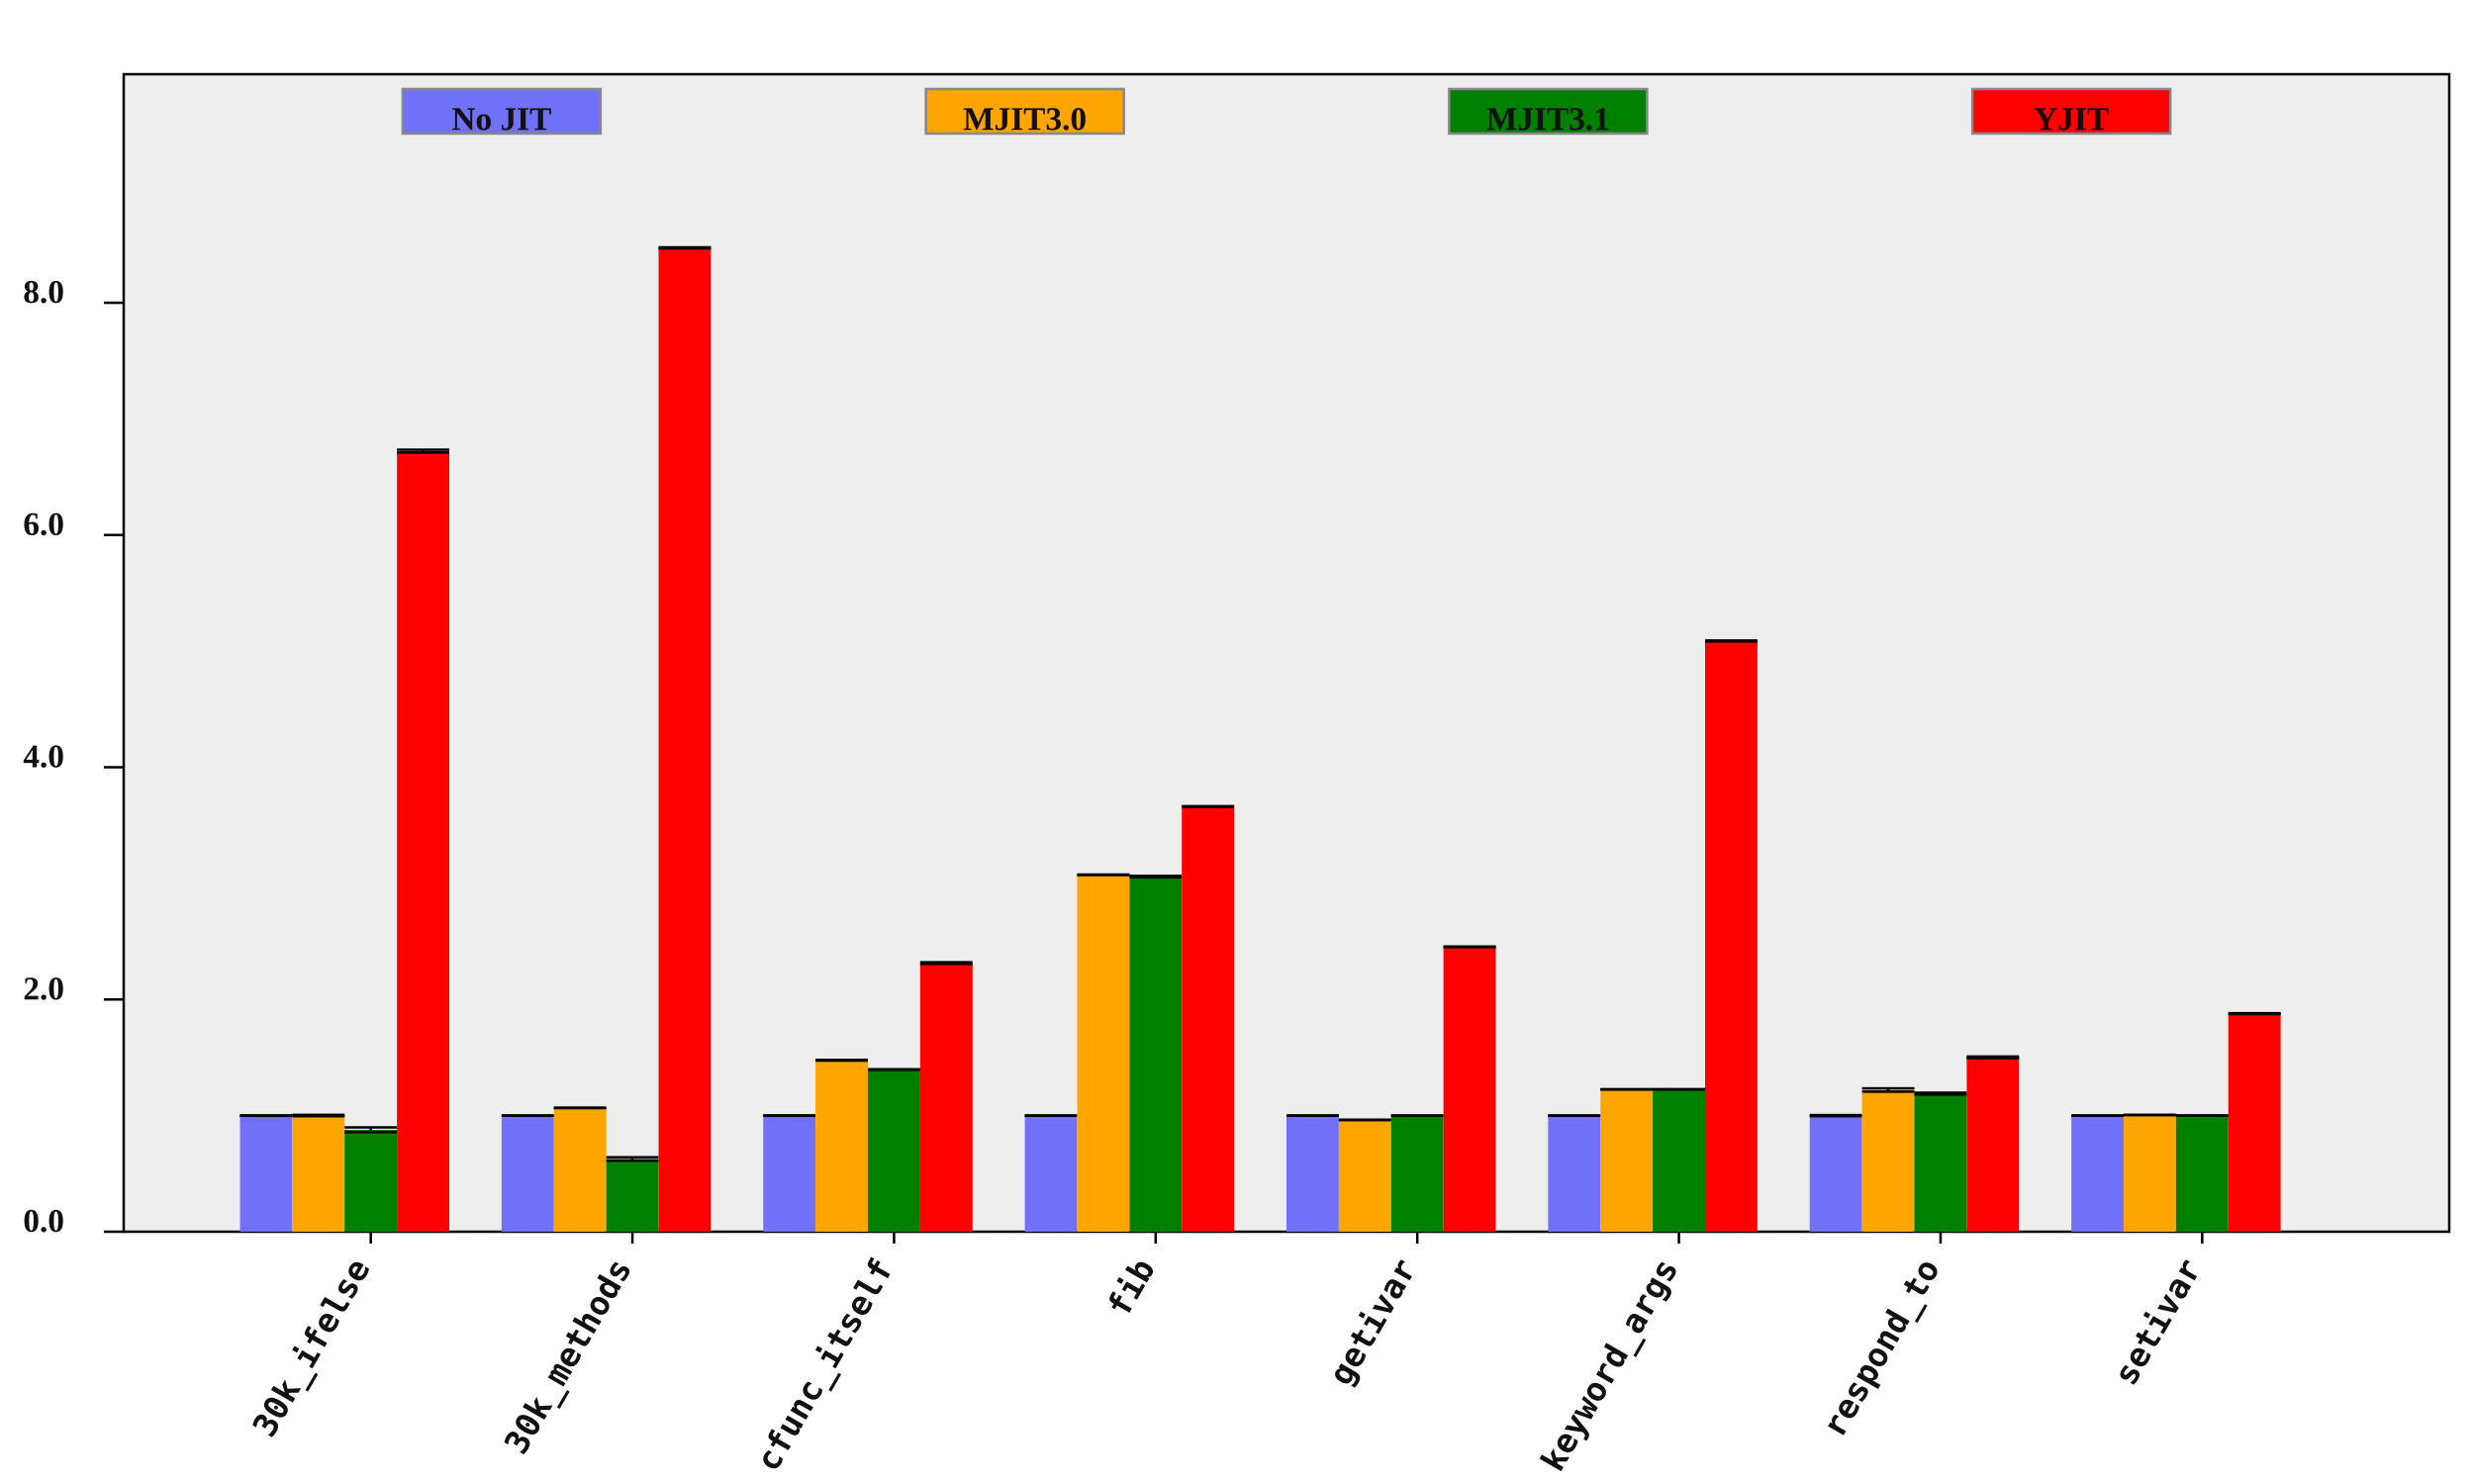
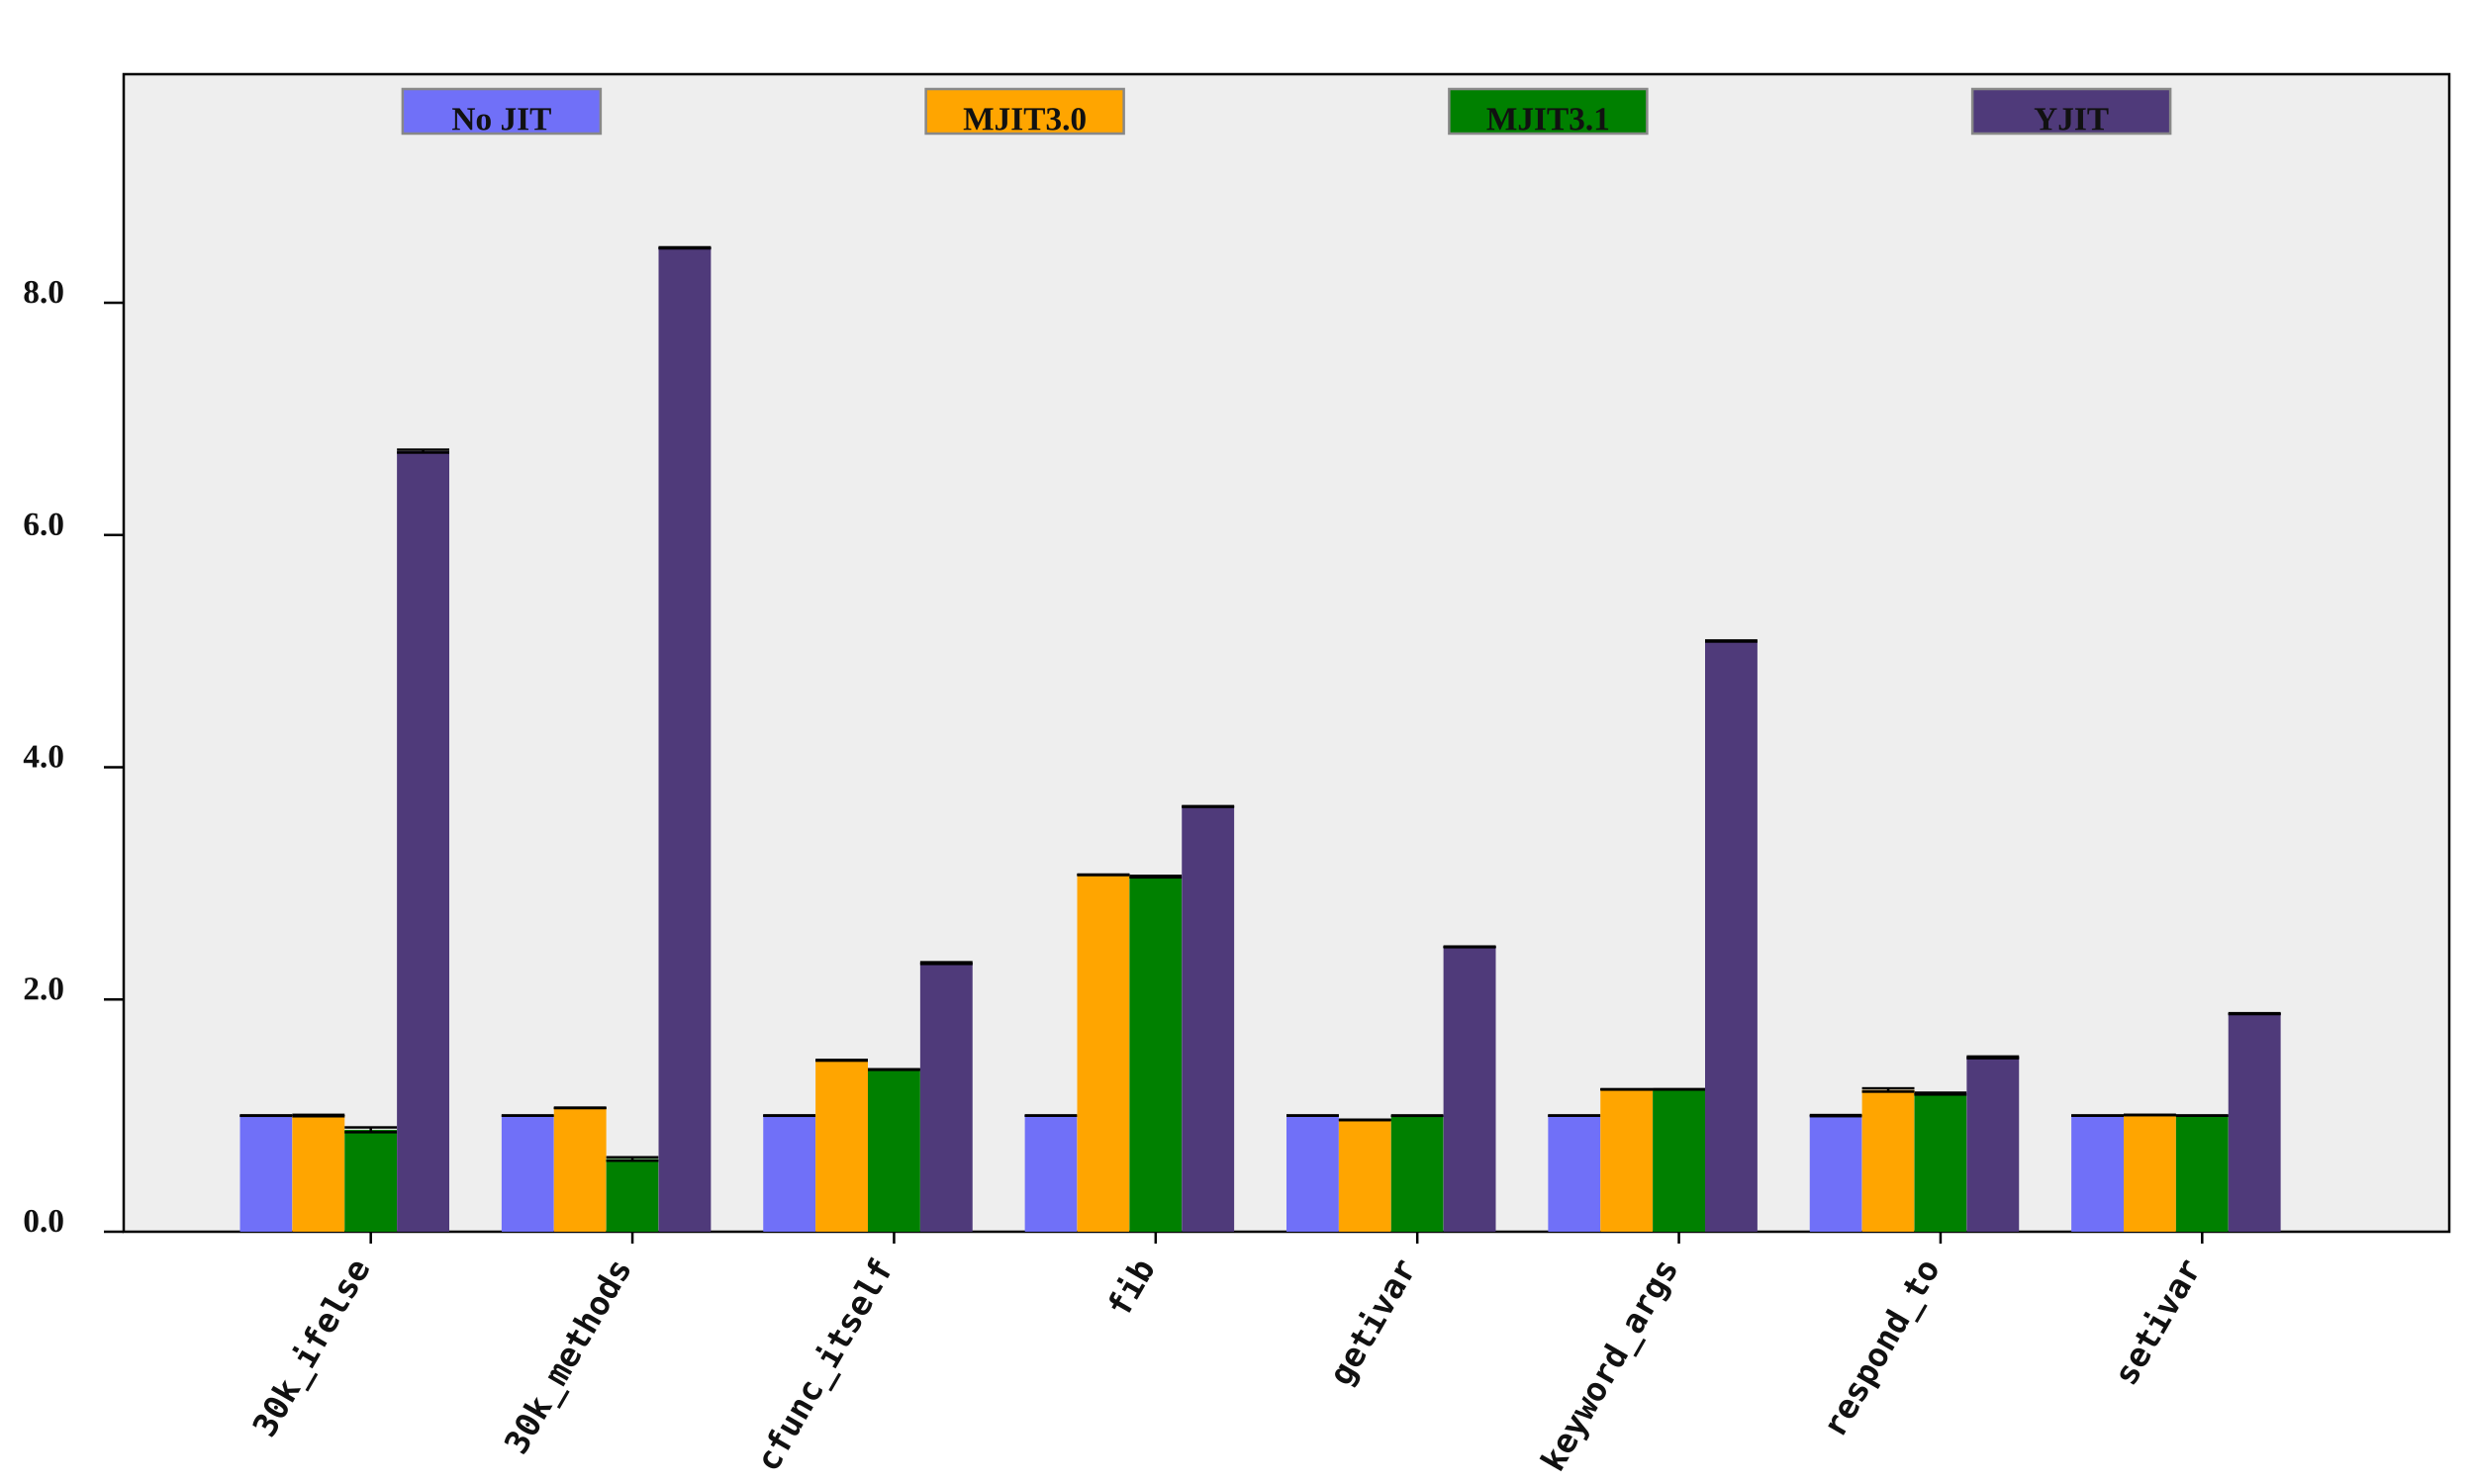
<svg xmlns="http://www.w3.org/2000/svg" viewBox="0 0 1000 600" width="100%" height="100%">
  <rect x="50.0" y="30.0" width="940.0" height="468" stroke="#000" fill="#EEE" />
  <line x1="42.0" y1="498" x2="50.0" y2="498" stroke="#000" />
  <text x="26" y="498" text-anchor="end" font-weight="bold" font-size="small" fill="#111">
0.0
</text>
  <line x1="42.0" y1="404.103" x2="50.0" y2="404.103" stroke="#000" />
  <text x="26" y="404.103" text-anchor="end" font-weight="bold" font-size="small" fill="#111">
2.0
</text>
  <line x1="42.0" y1="310.206" x2="50.0" y2="310.206" stroke="#000" />
  <text x="26" y="310.206" text-anchor="end" font-weight="bold" font-size="small" fill="#111">
4.0
</text>
  <line x1="42.0" y1="216.309" x2="50.0" y2="216.309" stroke="#000" />
  <text x="26" y="216.309" text-anchor="end" font-weight="bold" font-size="small" fill="#111">
6.0
</text>
  <line x1="42.0" y1="122.412" x2="50.0" y2="122.412" stroke="#000" />
  <text x="26" y="122.412" text-anchor="end" font-weight="bold" font-size="small" fill="#111">
8.0
</text>
  <rect x="162.75" y="36" width="80.0" height="18.0" fill="#7070f8" stroke="#888" />
  <text x="202.75" y="52.5" font-size="small" text-anchor="middle" font-weight="bold" fill="#111">
No JIT
</text>
  <rect x="374.25" y="36" width="80.0" height="18.0" fill="orange" stroke="#888" />
  <text x="414.25" y="52.5" font-size="small" text-anchor="middle" font-weight="bold" fill="#111">
MJIT3.0
</text>
  <rect x="585.75" y="36" width="80.0" height="18.0" fill="green" stroke="#888" />
  <text x="625.75" y="52.5" font-size="small" text-anchor="middle" font-weight="bold" fill="#111">
MJIT3.1
</text>
-   <rect x="797.25" y="36" width="80.0" height="18.0" fill="red" stroke="#888" />
+   <rect x="797.25" y="36" width="80.0" height="18.0" fill="#4F3A7A" stroke="#888" />
  <text x="837.25" y="52.5" font-size="small" text-anchor="middle" font-weight="bold" fill="#111">
YJIT
</text>
  <rect x="97.0" y="451.051" width="21.15" height="46.949" fill="#7070f8" data-tooltip="1.00x No-JIT time (No JIT)" />
  <line x1="97.0" y1="450.983" x2="118.15" y2="450.983" stroke="#000" />
  <line x1="97.0" y1="451.119" x2="118.15" y2="451.119" stroke="#000" />
  <line x1="107.575" y1="450.983" x2="107.575" y2="451.119" stroke="#000" />
  <rect x="118.15" y="451.024" width="21.15" height="46.976" fill="orange" data-tooltip="1.00x No-JIT time (MJIT3.0)" />
  <line x1="118.15" y1="450.74" x2="139.3" y2="450.74" stroke="#000" />
  <line x1="118.15" y1="451.307" x2="139.3" y2="451.307" stroke="#000" />
  <line x1="128.725" y1="450.74" x2="128.725" y2="451.307" stroke="#000" />
  <rect x="139.3" y="456.787" width="21.15" height="41.213" fill="green" data-tooltip="0.88x No-JIT time (MJIT3.1)" />
  <line x1="139.3" y1="455.821" x2="160.45" y2="455.821" stroke="#000" />
  <line x1="139.3" y1="457.753" x2="160.45" y2="457.753" stroke="#000" />
  <line x1="149.875" y1="455.821" x2="149.875" y2="457.753" stroke="#000" />
-   <rect x="160.45" y="182.398" width="21.15" height="315.602" fill="red" data-tooltip="6.72x No-JIT time (YJIT)" />
+   <rect x="160.45" y="182.398" width="21.15" height="315.602" fill="#4F3A7A" data-tooltip="6.72x No-JIT time (YJIT)" />
  <line x1="160.45" y1="181.818" x2="181.6" y2="181.818" stroke="#000" />
  <line x1="160.45" y1="182.979" x2="181.6" y2="182.979" stroke="#000" />
  <line x1="171.025" y1="181.818" x2="171.025" y2="182.979" stroke="#000" />
  <line x1="149.875" y1="498.0" x2="149.875" y2="502.8" stroke="#000" />
  <text x="149.875" y="512.4" fill="#111" font-size="small" font-family="monospace" font-weight="bold" text-anchor="end" transform="rotate(-60, 149.875, 512.4)">
30k_ifelse
</text>
  <rect x="202.75" y="451.051" width="21.15" height="46.949" fill="#7070f8" data-tooltip="1.00x No-JIT time (No JIT)" />
  <line x1="202.75" y1="451.036" x2="223.9" y2="451.036" stroke="#000" />
  <line x1="202.75" y1="451.067" x2="223.9" y2="451.067" stroke="#000" />
  <line x1="213.325" y1="451.036" x2="213.325" y2="451.067" stroke="#000" />
  <rect x="223.9" y="447.938" width="21.15" height="50.062" fill="orange" data-tooltip="1.07x No-JIT time (MJIT3.0)" />
  <line x1="223.9" y1="447.859" x2="245.05" y2="447.859" stroke="#000" />
  <line x1="223.9" y1="448.016" x2="245.05" y2="448.016" stroke="#000" />
  <line x1="234.475" y1="447.859" x2="234.475" y2="448.016" stroke="#000" />
  <rect x="245.05" y="468.586" width="21.15" height="29.414" fill="green" data-tooltip="0.63x No-JIT time (MJIT3.1)" />
  <line x1="245.05" y1="467.897" x2="266.2" y2="467.897" stroke="#000" />
  <line x1="245.05" y1="469.275" x2="266.2" y2="469.275" stroke="#000" />
  <line x1="255.625" y1="467.897" x2="255.625" y2="469.275" stroke="#000" />
-   <rect x="266.2" y="100.2" width="21.15" height="397.8" fill="red" data-tooltip="8.47x No-JIT time (YJIT)" />
+   <rect x="266.2" y="100.2" width="21.15" height="397.8" fill="#4F3A7A" data-tooltip="8.47x No-JIT time (YJIT)" />
  <line x1="266.2" y1="99.99" x2="287.35" y2="99.99" stroke="#000" />
  <line x1="266.2" y1="100.41" x2="287.35" y2="100.41" stroke="#000" />
  <line x1="276.775" y1="99.99" x2="276.775" y2="100.41" stroke="#000" />
  <line x1="255.625" y1="498.0" x2="255.625" y2="502.8" stroke="#000" />
  <text x="255.625" y="512.4" fill="#111" font-size="small" font-family="monospace" font-weight="bold" text-anchor="end" transform="rotate(-60, 255.625, 512.4)">
30k_methods
</text>
  <rect x="308.5" y="451.051" width="21.15" height="46.949" fill="#7070f8" data-tooltip="1.00x No-JIT time (No JIT)" />
  <line x1="308.5" y1="450.986" x2="329.65" y2="450.986" stroke="#000" />
  <line x1="308.5" y1="451.117" x2="329.65" y2="451.117" stroke="#000" />
  <line x1="319.075" y1="450.986" x2="319.075" y2="451.117" stroke="#000" />
  <rect x="329.65" y="428.685" width="21.15" height="69.315" fill="orange" data-tooltip="1.48x No-JIT time (MJIT3.0)" />
  <line x1="329.65" y1="428.547" x2="350.8" y2="428.547" stroke="#000" />
  <line x1="329.65" y1="428.823" x2="350.8" y2="428.823" stroke="#000" />
  <line x1="340.225" y1="428.547" x2="340.225" y2="428.823" stroke="#000" />
  <rect x="350.8" y="432.417" width="21.15" height="65.583" fill="green" data-tooltip="1.40x No-JIT time (MJIT3.1)" />
  <line x1="350.8" y1="432.317" x2="371.95" y2="432.317" stroke="#000" />
  <line x1="350.8" y1="432.517" x2="371.95" y2="432.517" stroke="#000" />
  <line x1="361.375" y1="432.317" x2="361.375" y2="432.517" stroke="#000" />
-   <rect x="371.95" y="389.386" width="21.15" height="108.614" fill="red" data-tooltip="2.31x No-JIT time (YJIT)" />
+   <rect x="371.95" y="389.386" width="21.15" height="108.614" fill="#4F3A7A" data-tooltip="2.31x No-JIT time (YJIT)" />
  <line x1="371.95" y1="389.047" x2="393.1" y2="389.047" stroke="#000" />
  <line x1="371.95" y1="389.725" x2="393.1" y2="389.725" stroke="#000" />
  <line x1="382.525" y1="389.047" x2="382.525" y2="389.725" stroke="#000" />
  <line x1="361.375" y1="498.0" x2="361.375" y2="502.8" stroke="#000" />
  <text x="361.375" y="512.4" fill="#111" font-size="small" font-family="monospace" font-weight="bold" text-anchor="end" transform="rotate(-60, 361.375, 512.4)">
cfunc_itself
</text>
  <rect x="414.25" y="451.051" width="21.15" height="46.949" fill="#7070f8" data-tooltip="1.00x No-JIT time (No JIT)" />
  <line x1="414.25" y1="451.023" x2="435.4" y2="451.023" stroke="#000" />
  <line x1="414.25" y1="451.079" x2="435.4" y2="451.079" stroke="#000" />
  <line x1="424.825" y1="451.023" x2="424.825" y2="451.079" stroke="#000" />
  <rect x="435.4" y="353.683" width="21.15" height="144.317" fill="orange" data-tooltip="3.07x No-JIT time (MJIT3.0)" />
  <line x1="435.4" y1="353.59" x2="456.55" y2="353.59" stroke="#000" />
  <line x1="435.4" y1="353.775" x2="456.55" y2="353.775" stroke="#000" />
  <line x1="445.975" y1="353.59" x2="445.975" y2="353.775" stroke="#000" />
  <rect x="456.55" y="354.424" width="21.15" height="143.576" fill="green" data-tooltip="3.06x No-JIT time (MJIT3.1)" />
  <line x1="456.55" y1="354.116" x2="477.7" y2="354.116" stroke="#000" />
  <line x1="456.55" y1="354.731" x2="477.7" y2="354.731" stroke="#000" />
  <line x1="467.125" y1="354.116" x2="467.125" y2="354.731" stroke="#000" />
-   <rect x="477.7" y="326.085" width="21.15" height="171.915" fill="red" data-tooltip="3.66x No-JIT time (YJIT)" />
+   <rect x="477.7" y="326.085" width="21.15" height="171.915" fill="#4F3A7A" data-tooltip="3.66x No-JIT time (YJIT)" />
  <line x1="477.7" y1="325.947" x2="498.85" y2="325.947" stroke="#000" />
  <line x1="477.7" y1="326.223" x2="498.85" y2="326.223" stroke="#000" />
  <line x1="488.275" y1="325.947" x2="488.275" y2="326.223" stroke="#000" />
  <line x1="467.125" y1="498.0" x2="467.125" y2="502.8" stroke="#000" />
  <text x="467.125" y="512.4" fill="#111" font-size="small" font-family="monospace" font-weight="bold" text-anchor="end" transform="rotate(-60, 467.125, 512.4)">
fib
</text>
  <rect x="520.0" y="451.051" width="21.15" height="46.949" fill="#7070f8" data-tooltip="1.00x No-JIT time (No JIT)" />
  <line x1="520.0" y1="451.015" x2="541.15" y2="451.015" stroke="#000" />
  <line x1="520.0" y1="451.088" x2="541.15" y2="451.088" stroke="#000" />
  <line x1="530.575" y1="451.015" x2="530.575" y2="451.088" stroke="#000" />
  <rect x="541.15" y="452.797" width="21.15" height="45.203" fill="orange" data-tooltip="0.96x No-JIT time (MJIT3.0)" />
  <line x1="541.15" y1="452.714" x2="562.3" y2="452.714" stroke="#000" />
  <line x1="541.15" y1="452.881" x2="562.3" y2="452.881" stroke="#000" />
  <line x1="551.725" y1="452.714" x2="551.725" y2="452.881" stroke="#000" />
  <rect x="562.3" y="451.074" width="21.15" height="46.926" fill="green" data-tooltip="1.00x No-JIT time (MJIT3.1)" />
  <line x1="562.3" y1="451.015" x2="583.45" y2="451.015" stroke="#000" />
  <line x1="562.3" y1="451.133" x2="583.45" y2="451.133" stroke="#000" />
  <line x1="572.875" y1="451.015" x2="572.875" y2="451.133" stroke="#000" />
-   <rect x="583.45" y="382.815" width="21.15" height="115.185" fill="red" data-tooltip="2.45x No-JIT time (YJIT)" />
+   <rect x="583.45" y="382.815" width="21.15" height="115.185" fill="#4F3A7A" data-tooltip="2.45x No-JIT time (YJIT)" />
  <line x1="583.45" y1="382.69" x2="604.6" y2="382.69" stroke="#000" />
  <line x1="583.45" y1="382.94" x2="604.6" y2="382.94" stroke="#000" />
  <line x1="594.025" y1="382.69" x2="594.025" y2="382.94" stroke="#000" />
  <line x1="572.875" y1="498.0" x2="572.875" y2="502.8" stroke="#000" />
  <text x="572.875" y="512.4" fill="#111" font-size="small" font-family="monospace" font-weight="bold" text-anchor="end" transform="rotate(-60, 572.875, 512.4)">
getivar
</text>
  <rect x="625.75" y="451.051" width="21.15" height="46.949" fill="#7070f8" data-tooltip="1.00x No-JIT time (No JIT)" />
  <line x1="625.75" y1="451.019" x2="646.9" y2="451.019" stroke="#000" />
  <line x1="625.75" y1="451.084" x2="646.9" y2="451.084" stroke="#000" />
  <line x1="636.325" y1="451.019" x2="636.325" y2="451.084" stroke="#000" />
  <rect x="646.9" y="440.435" width="21.15" height="57.565" fill="orange" data-tooltip="1.23x No-JIT time (MJIT3.0)" />
  <line x1="646.9" y1="440.386" x2="668.05" y2="440.386" stroke="#000" />
  <line x1="646.9" y1="440.484" x2="668.05" y2="440.484" stroke="#000" />
  <line x1="657.475" y1="440.386" x2="657.475" y2="440.484" stroke="#000" />
  <rect x="668.05" y="440.423" width="21.15" height="57.577" fill="green" data-tooltip="1.23x No-JIT time (MJIT3.1)" />
  <line x1="668.05" y1="440.372" x2="689.2" y2="440.372" stroke="#000" />
  <line x1="668.05" y1="440.474" x2="689.2" y2="440.474" stroke="#000" />
  <line x1="678.625" y1="440.372" x2="678.625" y2="440.474" stroke="#000" />
-   <rect x="689.2" y="259.172" width="21.15" height="238.828" fill="red" data-tooltip="5.09x No-JIT time (YJIT)" />
+   <rect x="689.2" y="259.172" width="21.15" height="238.828" fill="#4F3A7A" data-tooltip="5.09x No-JIT time (YJIT)" />
  <line x1="689.2" y1="258.963" x2="710.35" y2="258.963" stroke="#000" />
  <line x1="689.2" y1="259.381" x2="710.35" y2="259.381" stroke="#000" />
  <line x1="699.775" y1="258.963" x2="699.775" y2="259.381" stroke="#000" />
  <line x1="678.625" y1="498.0" x2="678.625" y2="502.8" stroke="#000" />
  <text x="678.625" y="512.4" fill="#111" font-size="small" font-family="monospace" font-weight="bold" text-anchor="end" transform="rotate(-60, 678.625, 512.4)">
keyword_args
</text>
  <rect x="731.5" y="451.051" width="21.15" height="46.949" fill="#7070f8" data-tooltip="1.00x No-JIT time (No JIT)" />
  <line x1="731.5" y1="450.83" x2="752.65" y2="450.83" stroke="#000" />
  <line x1="731.5" y1="451.273" x2="752.65" y2="451.273" stroke="#000" />
  <line x1="742.075" y1="450.83" x2="742.075" y2="451.273" stroke="#000" />
  <rect x="752.65" y="440.697" width="21.15" height="57.303" fill="orange" data-tooltip="1.22x No-JIT time (MJIT3.0)" />
  <line x1="752.65" y1="440.031" x2="773.8" y2="440.031" stroke="#000" />
  <line x1="752.65" y1="441.362" x2="773.8" y2="441.362" stroke="#000" />
  <line x1="763.225" y1="440.031" x2="763.225" y2="441.362" stroke="#000" />
  <rect x="773.8" y="442.163" width="21.15" height="55.837" fill="green" data-tooltip="1.19x No-JIT time (MJIT3.1)" />
  <line x1="773.8" y1="441.797" x2="794.95" y2="441.797" stroke="#000" />
  <line x1="773.8" y1="442.528" x2="794.95" y2="442.528" stroke="#000" />
  <line x1="784.375" y1="441.797" x2="784.375" y2="442.528" stroke="#000" />
-   <rect x="794.95" y="427.5" width="21.15" height="70.5" fill="red" data-tooltip="1.50x No-JIT time (YJIT)" />
+   <rect x="794.95" y="427.5" width="21.15" height="70.5" fill="#4F3A7A" data-tooltip="1.50x No-JIT time (YJIT)" />
  <line x1="794.95" y1="427.158" x2="816.1" y2="427.158" stroke="#000" />
  <line x1="794.95" y1="427.841" x2="816.1" y2="427.841" stroke="#000" />
  <line x1="805.525" y1="427.158" x2="805.525" y2="427.841" stroke="#000" />
  <line x1="784.375" y1="498.0" x2="784.375" y2="502.8" stroke="#000" />
  <text x="784.375" y="512.4" fill="#111" font-size="small" font-family="monospace" font-weight="bold" text-anchor="end" transform="rotate(-60, 784.375, 512.4)">
respond_to
</text>
  <rect x="837.25" y="451.051" width="21.15" height="46.949" fill="#7070f8" data-tooltip="1.00x No-JIT time (No JIT)" />
  <line x1="837.25" y1="451.033" x2="858.4" y2="451.033" stroke="#000" />
  <line x1="837.25" y1="451.07" x2="858.4" y2="451.07" stroke="#000" />
  <line x1="847.825" y1="451.033" x2="847.825" y2="451.07" stroke="#000" />
  <rect x="858.4" y="450.799" width="21.15" height="47.201" fill="orange" data-tooltip="1.01x No-JIT time (MJIT3.0)" />
  <line x1="858.4" y1="450.744" x2="879.55" y2="450.744" stroke="#000" />
  <line x1="858.4" y1="450.853" x2="879.55" y2="450.853" stroke="#000" />
  <line x1="868.975" y1="450.744" x2="868.975" y2="450.853" stroke="#000" />
  <rect x="879.55" y="451.052" width="21.15" height="46.948" fill="green" data-tooltip="1.00x No-JIT time (MJIT3.1)" />
  <line x1="879.55" y1="451.03" x2="900.7" y2="451.03" stroke="#000" />
  <line x1="879.55" y1="451.074" x2="900.7" y2="451.074" stroke="#000" />
  <line x1="890.125" y1="451.03" x2="890.125" y2="451.074" stroke="#000" />
-   <rect x="900.7" y="409.834" width="21.15" height="88.166" fill="red" data-tooltip="1.88x No-JIT time (YJIT)" />
+   <rect x="900.7" y="409.834" width="21.15" height="88.166" fill="#4F3A7A" data-tooltip="1.88x No-JIT time (YJIT)" />
  <line x1="900.7" y1="409.657" x2="921.85" y2="409.657" stroke="#000" />
  <line x1="900.7" y1="410.011" x2="921.85" y2="410.011" stroke="#000" />
  <line x1="911.275" y1="409.657" x2="911.275" y2="410.011" stroke="#000" />
  <line x1="890.125" y1="498.0" x2="890.125" y2="502.8" stroke="#000" />
  <text x="890.125" y="512.4" fill="#111" font-size="small" font-family="monospace" font-weight="bold" text-anchor="end" transform="rotate(-60, 890.125, 512.4)">
setivar
</text>
</svg>
